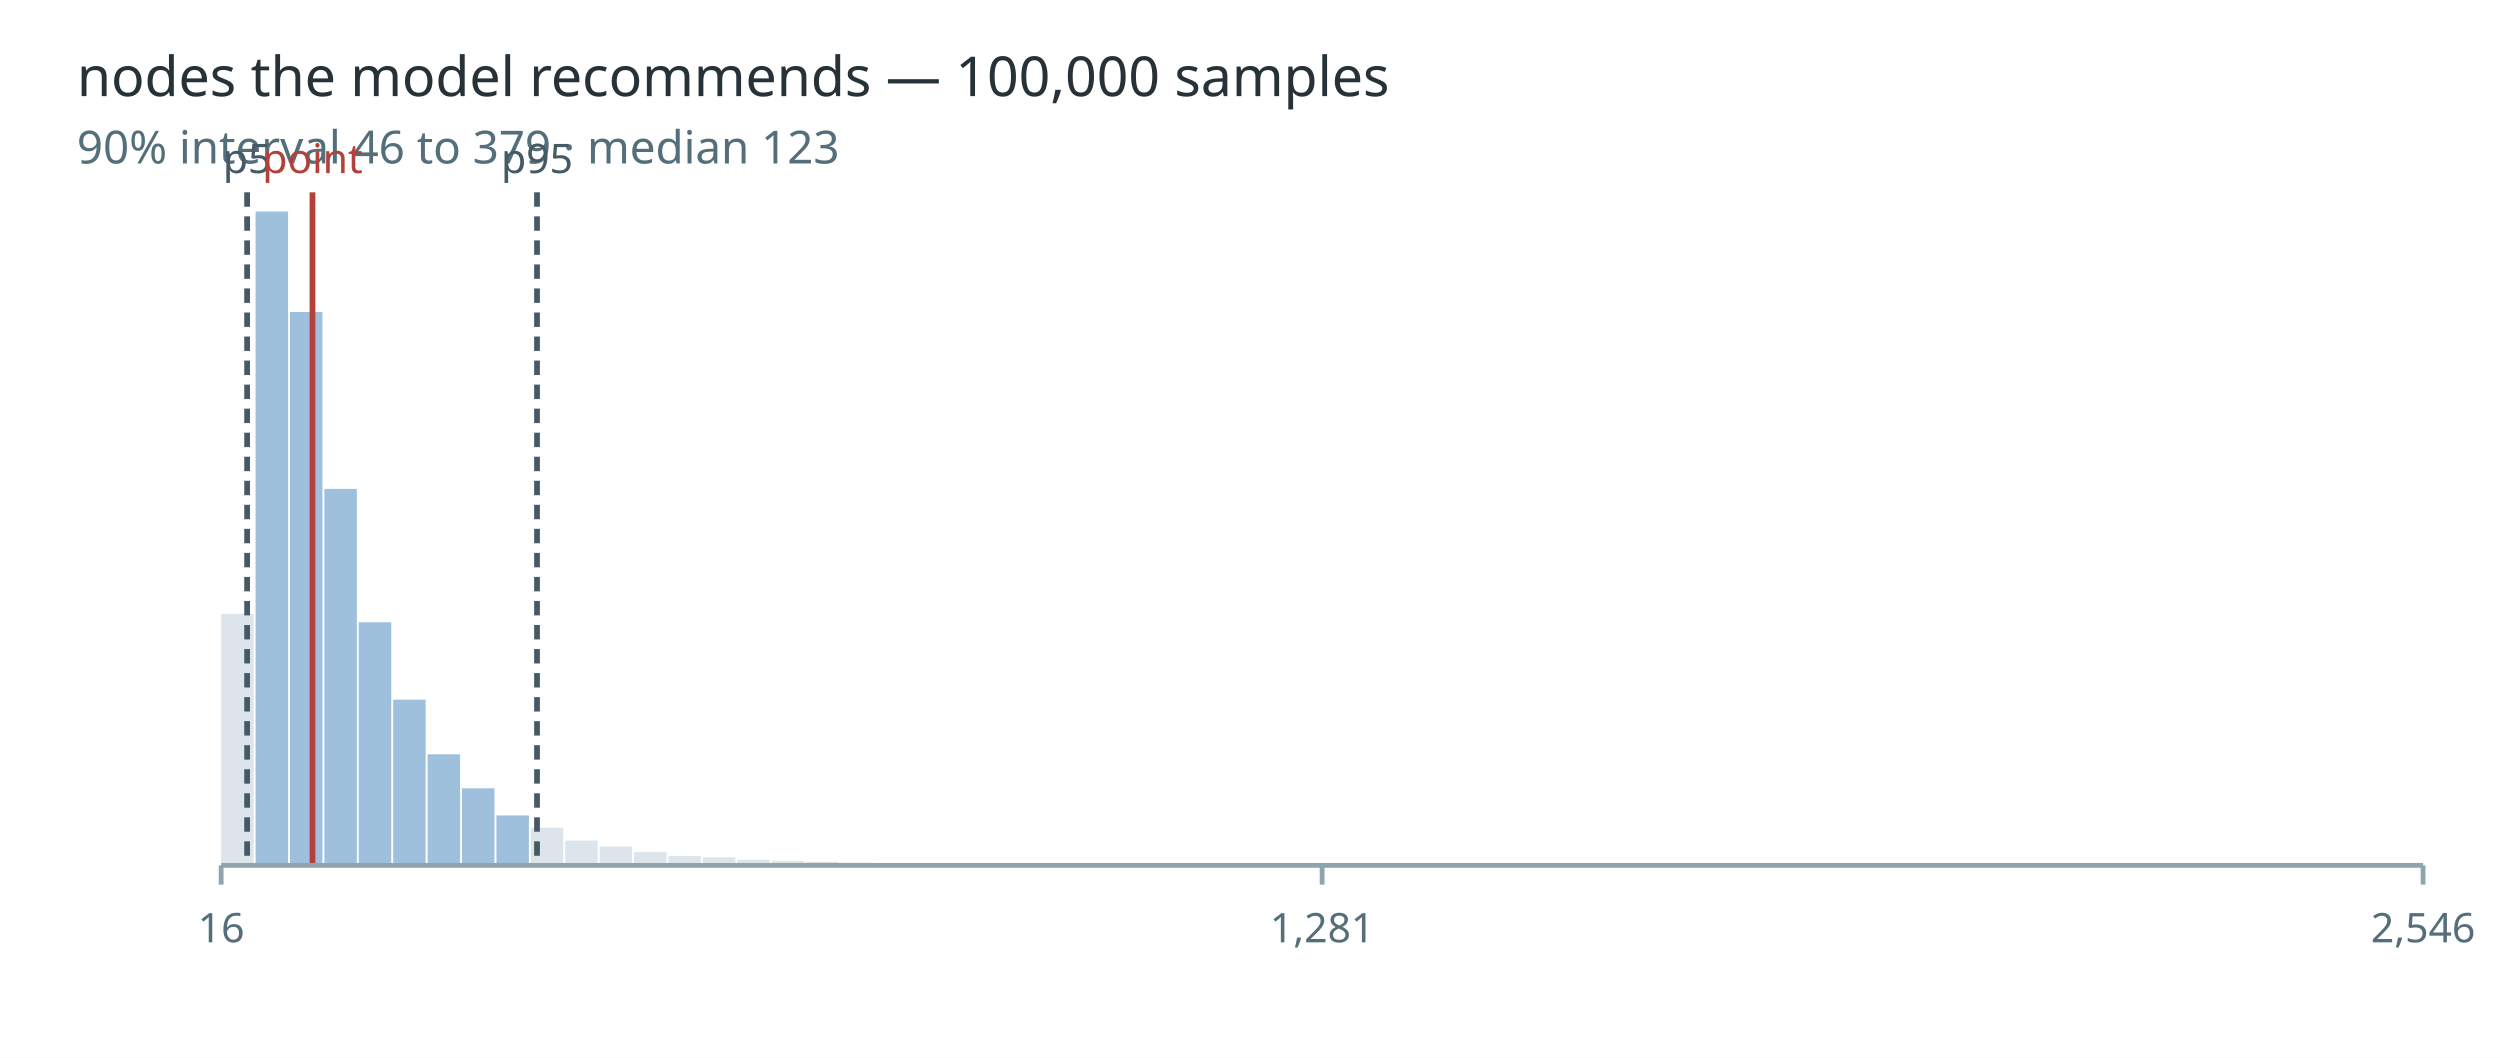
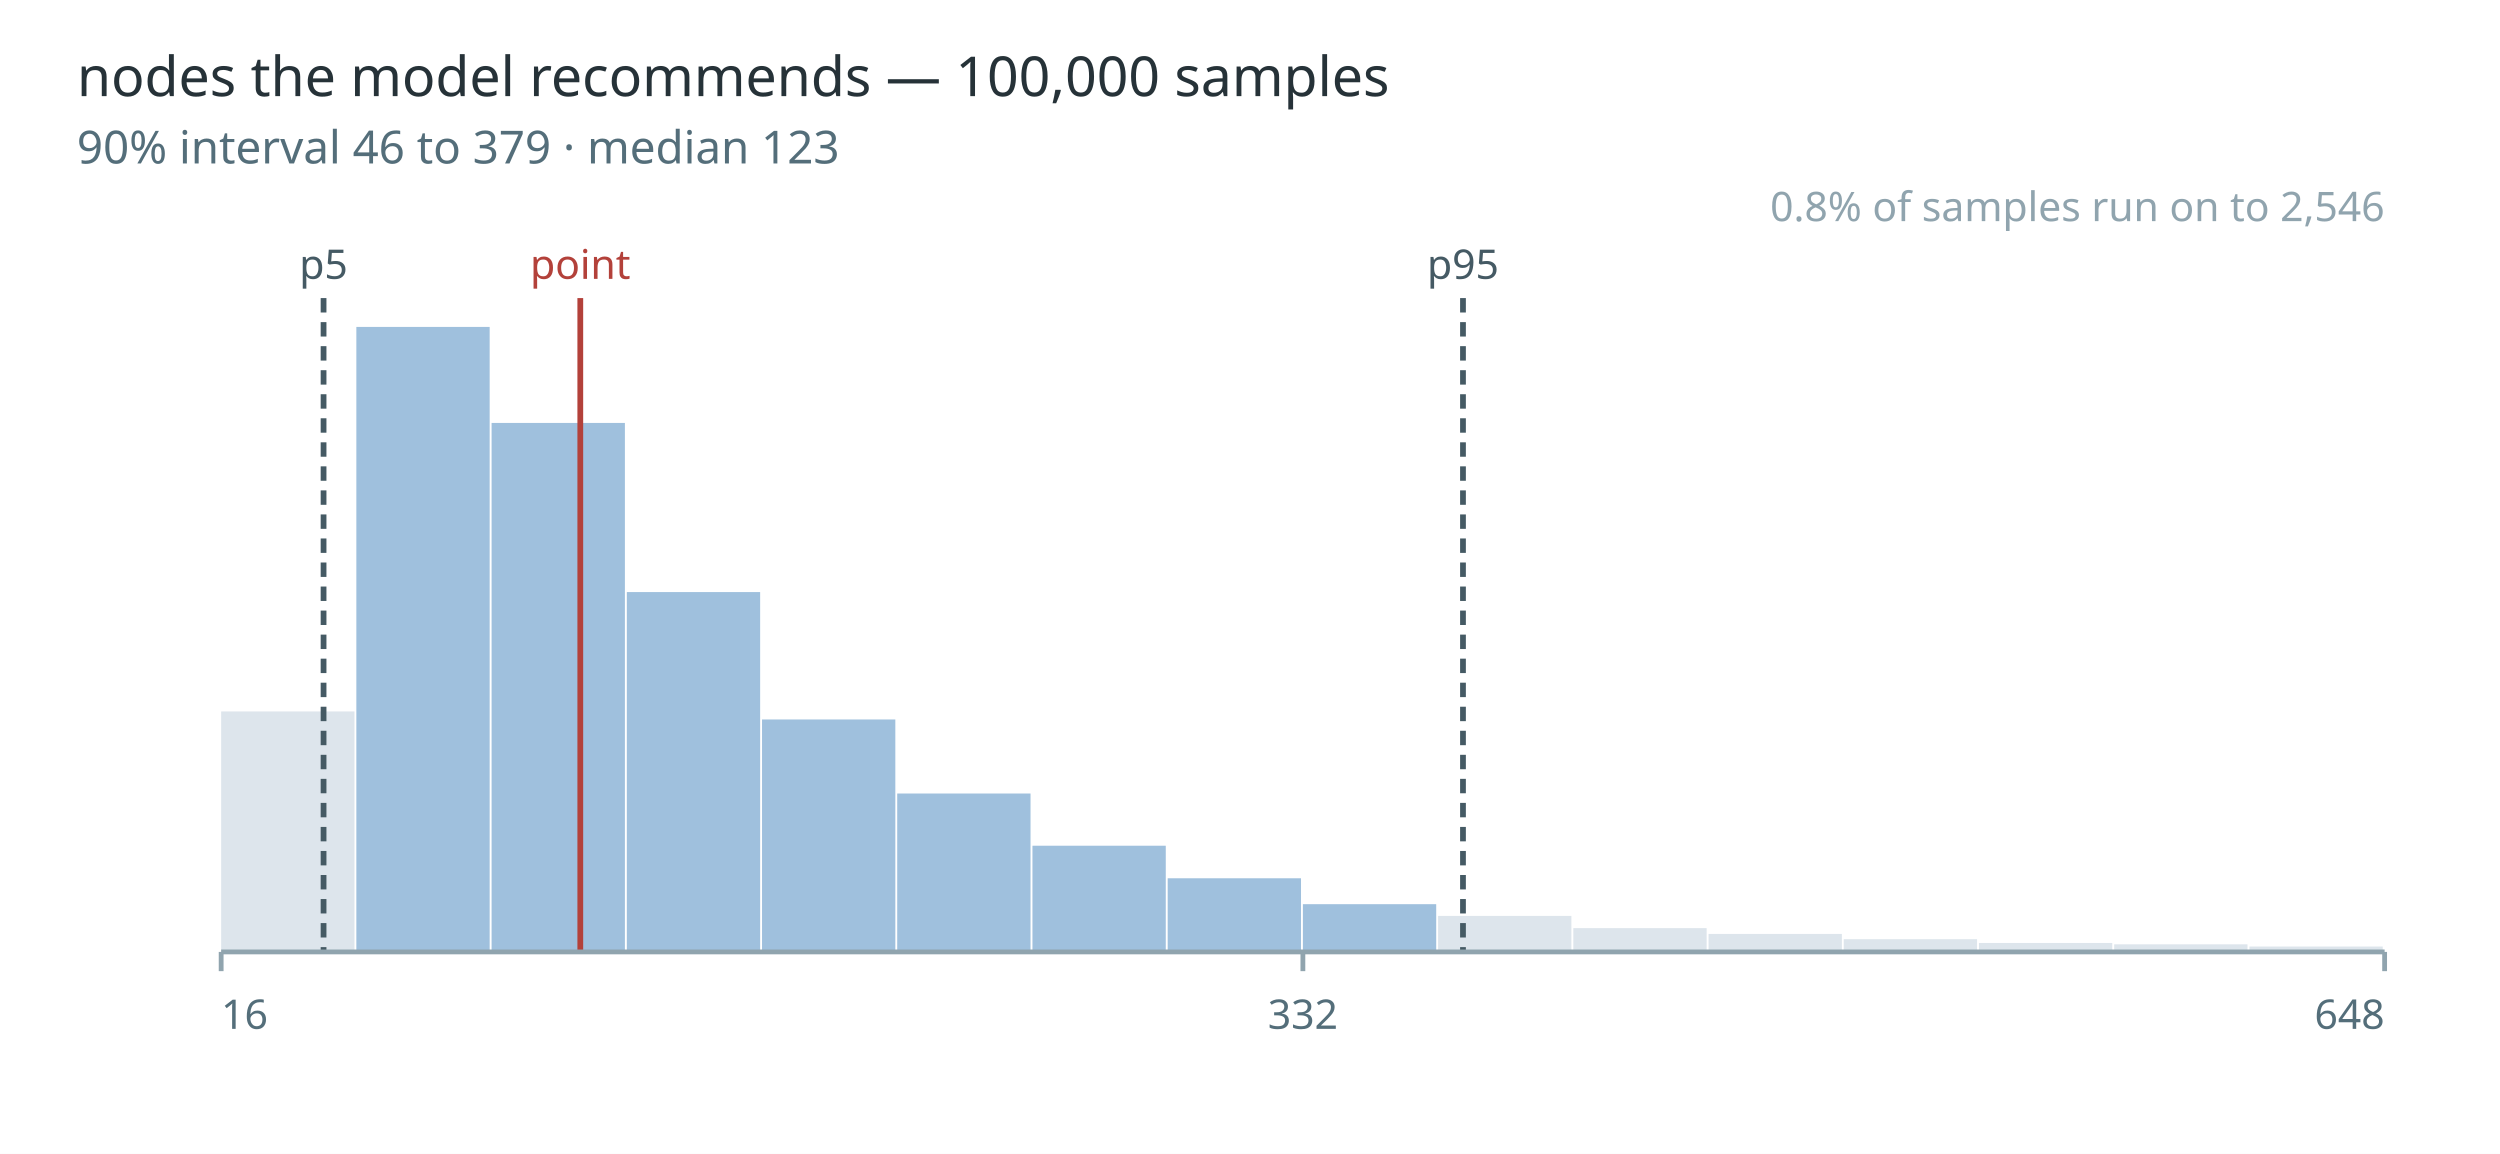
- <svg xmlns="http://www.w3.org/2000/svg" viewBox="0 0 520 220" width="520" height="220" role="img" font-family="system-ui, sans-serif">
-   <rect width="520" height="220" fill="#ffffff" />
+ <svg xmlns="http://www.w3.org/2000/svg" viewBox="0 0 520 240" width="520" height="240" role="img" font-family="system-ui, sans-serif">
+   <rect width="520" height="240" fill="#ffffff" />
  <text x="16" y="20" font-size="11.5" fill="#263238">nodes the model recommends — 100,000 samples</text>
  <text x="16" y="34" font-size="9.5" fill="#546e7a">90% interval 46 to 379 · median 123</text>
-   <rect x="46.00" y="127.67" width="6.76" height="52.33" fill="#dde5ec" />
-   <rect x="53.16" y="44.00" width="6.76" height="136.00" fill="#9fc0dd" />
-   <rect x="60.31" y="64.89" width="6.76" height="115.11" fill="#9fc0dd" />
-   <rect x="67.47" y="101.69" width="6.76" height="78.31" fill="#9fc0dd" />
-   <rect x="74.62" y="129.42" width="6.76" height="50.58" fill="#9fc0dd" />
-   <rect x="81.78" y="145.53" width="6.76" height="34.47" fill="#9fc0dd" />
-   <rect x="88.94" y="156.89" width="6.76" height="23.11" fill="#9fc0dd" />
-   <rect x="96.09" y="163.97" width="6.76" height="16.03" fill="#9fc0dd" />
-   <rect x="103.25" y="169.61" width="6.76" height="10.39" fill="#9fc0dd" />
-   <rect x="110.41" y="172.16" width="6.76" height="7.84" fill="#dde5ec" />
-   <rect x="117.56" y="174.83" width="6.76" height="5.17" fill="#dde5ec" />
-   <rect x="124.72" y="176.08" width="6.76" height="3.92" fill="#dde5ec" />
-   <rect x="131.88" y="177.23" width="6.76" height="2.77" fill="#dde5ec" />
-   <rect x="139.03" y="178.06" width="6.76" height="1.94" fill="#dde5ec" />
-   <rect x="146.19" y="178.34" width="6.76" height="1.66" fill="#dde5ec" />
-   <rect x="153.34" y="178.83" width="6.76" height="1.17" fill="#dde5ec" />
-   <rect x="160.50" y="179.06" width="6.76" height="0.94" fill="#dde5ec" />
-   <rect x="167.66" y="179.24" width="6.76" height="0.76" fill="#dde5ec" />
-   <rect x="174.81" y="179.45" width="6.76" height="0.55" fill="#dde5ec" />
-   <rect x="181.97" y="179.57" width="6.76" height="0.43" fill="#dde5ec" />
-   <rect x="189.12" y="179.70" width="6.76" height="0.30" fill="#dde5ec" />
-   <rect x="196.28" y="179.75" width="6.76" height="0.25" fill="#dde5ec" />
-   <rect x="203.44" y="179.76" width="6.76" height="0.24" fill="#dde5ec" />
-   <rect x="210.59" y="179.79" width="6.76" height="0.21" fill="#dde5ec" />
-   <rect x="217.75" y="179.85" width="6.76" height="0.15" fill="#dde5ec" />
-   <rect x="224.91" y="179.86" width="6.76" height="0.14" fill="#dde5ec" />
-   <rect x="232.06" y="179.91" width="6.76" height="0.09" fill="#dde5ec" />
-   <rect x="239.22" y="179.93" width="6.76" height="0.07" fill="#dde5ec" />
-   <rect x="246.38" y="179.93" width="6.76" height="0.07" fill="#dde5ec" />
-   <rect x="253.53" y="179.95" width="6.76" height="0.05" fill="#dde5ec" />
-   <rect x="260.69" y="179.96" width="6.76" height="0.04" fill="#dde5ec" />
-   <rect x="267.84" y="179.98" width="6.76" height="0.02" fill="#dde5ec" />
-   <rect x="275.00" y="179.99" width="6.76" height="0.01" fill="#dde5ec" />
-   <rect x="282.16" y="179.99" width="6.76" height="0.01" fill="#dde5ec" />
-   <rect x="289.31" y="179.97" width="6.76" height="0.03" fill="#dde5ec" />
-   <rect x="296.47" y="179.99" width="6.76" height="0.01" fill="#dde5ec" />
-   <rect x="303.62" y="179.98" width="6.76" height="0.02" fill="#dde5ec" />
-   <rect x="310.78" y="179.98" width="6.76" height="0.02" fill="#dde5ec" />
-   <rect x="317.94" y="179.98" width="6.76" height="0.02" fill="#dde5ec" />
-   <rect x="325.09" y="180.00" width="6.76" height="0.00" fill="#dde5ec" />
-   <rect x="332.25" y="179.99" width="6.76" height="0.01" fill="#dde5ec" />
-   <rect x="339.41" y="179.99" width="6.76" height="0.01" fill="#dde5ec" />
-   <rect x="346.56" y="180.00" width="6.76" height="0.00" fill="#dde5ec" />
-   <rect x="353.72" y="179.99" width="6.76" height="0.01" fill="#dde5ec" />
-   <rect x="360.88" y="180.00" width="6.76" height="0.00" fill="#dde5ec" />
-   <rect x="368.03" y="179.99" width="6.76" height="0.01" fill="#dde5ec" />
-   <rect x="375.19" y="180.00" width="6.76" height="0.00" fill="#dde5ec" />
-   <rect x="382.34" y="180.00" width="6.76" height="0.00" fill="#dde5ec" />
-   <rect x="389.50" y="180.00" width="6.76" height="0.00" fill="#dde5ec" />
-   <rect x="396.66" y="179.99" width="6.76" height="0.01" fill="#dde5ec" />
-   <rect x="403.81" y="180.00" width="6.76" height="0.00" fill="#dde5ec" />
-   <rect x="410.97" y="179.99" width="6.76" height="0.01" fill="#dde5ec" />
-   <rect x="418.12" y="180.00" width="6.76" height="0.00" fill="#dde5ec" />
-   <rect x="425.28" y="180.00" width="6.76" height="0.00" fill="#dde5ec" />
-   <rect x="432.44" y="180.00" width="6.76" height="0.00" fill="#dde5ec" />
-   <rect x="439.59" y="180.00" width="6.76" height="0.00" fill="#dde5ec" />
-   <rect x="446.75" y="180.00" width="6.76" height="0.00" fill="#dde5ec" />
-   <rect x="453.91" y="180.00" width="6.76" height="0.00" fill="#dde5ec" />
-   <rect x="461.06" y="180.00" width="6.76" height="0.00" fill="#dde5ec" />
-   <rect x="468.22" y="180.00" width="6.76" height="0.00" fill="#dde5ec" />
-   <rect x="475.38" y="179.99" width="6.76" height="0.01" fill="#dde5ec" />
-   <rect x="482.53" y="180.00" width="6.76" height="0.00" fill="#dde5ec" />
-   <rect x="489.69" y="180.00" width="6.76" height="0.00" fill="#dde5ec" />
-   <rect x="496.84" y="179.99" width="6.76" height="0.01" fill="#dde5ec" />
-   <line x1="51.4" y1="40" x2="51.4" y2="180" stroke="#455a64" stroke-width="1.2" stroke-dasharray="3 2" />
-   <text x="51.4" y="36" font-size="8.5" text-anchor="middle" fill="#455a64">p5</text>
-   <line x1="111.7" y1="40" x2="111.7" y2="180" stroke="#455a64" stroke-width="1.2" stroke-dasharray="3 2" />
-   <text x="111.7" y="36" font-size="8.5" text-anchor="middle" fill="#455a64">p95</text>
-   <line x1="65.0" y1="40" x2="65.0" y2="180" stroke="#b3413a" stroke-width="1.2" />
-   <text x="65.0" y="36" font-size="8.5" text-anchor="middle" fill="#b3413a">point</text>
-   <line x1="46.0" y1="180.0" x2="504.0" y2="180.0" stroke="#90a4ae" stroke-width="1" />
-   <line x1="46.0" y1="180.0" x2="46.0" y2="184.0" stroke="#90a4ae" />
-   <text x="46.0" y="196.0" font-size="8.5" text-anchor="middle" fill="#546e7a">16</text>
-   <line x1="275.0" y1="180.0" x2="275.0" y2="184.0" stroke="#90a4ae" />
-   <text x="275.0" y="196.0" font-size="8.5" text-anchor="middle" fill="#546e7a">1,281</text>
-   <line x1="504.0" y1="180.0" x2="504.0" y2="184.0" stroke="#90a4ae" />
-   <text x="504.0" y="196.0" font-size="8.5" text-anchor="middle" fill="#546e7a">2,546</text>
+   <rect x="46.00" y="147.98" width="27.73" height="50.02" fill="#dde5ec" />
+   <rect x="74.12" y="68.00" width="27.73" height="130.00" fill="#9fc0dd" />
+   <rect x="102.25" y="87.97" width="27.73" height="110.03" fill="#9fc0dd" />
+   <rect x="130.38" y="123.15" width="27.73" height="74.85" fill="#9fc0dd" />
+   <rect x="158.50" y="149.65" width="27.73" height="48.35" fill="#9fc0dd" />
+   <rect x="186.62" y="165.05" width="27.73" height="32.95" fill="#9fc0dd" />
+   <rect x="214.75" y="175.91" width="27.73" height="22.09" fill="#9fc0dd" />
+   <rect x="242.88" y="182.68" width="27.73" height="15.32" fill="#9fc0dd" />
+   <rect x="271.00" y="188.07" width="27.73" height="9.93" fill="#9fc0dd" />
+   <rect x="299.12" y="190.51" width="27.73" height="7.49" fill="#dde5ec" />
+   <rect x="327.25" y="193.05" width="27.73" height="4.95" fill="#dde5ec" />
+   <rect x="355.38" y="194.26" width="27.73" height="3.74" fill="#dde5ec" />
+   <rect x="383.50" y="195.35" width="27.73" height="2.65" fill="#dde5ec" />
+   <rect x="411.62" y="196.14" width="27.73" height="1.86" fill="#dde5ec" />
+   <rect x="439.75" y="196.42" width="27.73" height="1.58" fill="#dde5ec" />
+   <rect x="467.88" y="196.88" width="27.73" height="1.12" fill="#dde5ec" />
+   <line x1="67.3" y1="62" x2="67.3" y2="198" stroke="#455a64" stroke-width="1.2" stroke-dasharray="3 2" />
+   <text x="67.3" y="58" font-size="8.5" text-anchor="middle" fill="#455a64">p5</text>
+   <line x1="120.7" y1="62" x2="120.7" y2="198" stroke="#b3413a" stroke-width="1.2" />
+   <text x="120.7" y="58" font-size="8.5" text-anchor="middle" fill="#b3413a">point</text>
+   <line x1="304.3" y1="62" x2="304.3" y2="198" stroke="#455a64" stroke-width="1.2" stroke-dasharray="3 2" />
+   <text x="304.3" y="58" font-size="8.5" text-anchor="middle" fill="#455a64">p95</text>
+   <line x1="46.0" y1="198.0" x2="496.0" y2="198.0" stroke="#90a4ae" stroke-width="1" />
+   <line x1="46.0" y1="198.0" x2="46.0" y2="202.0" stroke="#90a4ae" />
+   <text x="46.0" y="214.0" font-size="8.5" text-anchor="start" fill="#546e7a">16</text>
+   <line x1="271.0" y1="198.0" x2="271.0" y2="202.0" stroke="#90a4ae" />
+   <text x="271.0" y="214.0" font-size="8.5" text-anchor="middle" fill="#546e7a">332</text>
+   <line x1="496.0" y1="198.0" x2="496.0" y2="202.0" stroke="#90a4ae" />
+   <text x="496.0" y="214.0" font-size="8.5" text-anchor="end" fill="#546e7a">648</text>
+   <text x="496" y="46" font-size="8.5" text-anchor="end" fill="#90a4ae">0.8% of samples run on to 2,546</text>
</svg>
